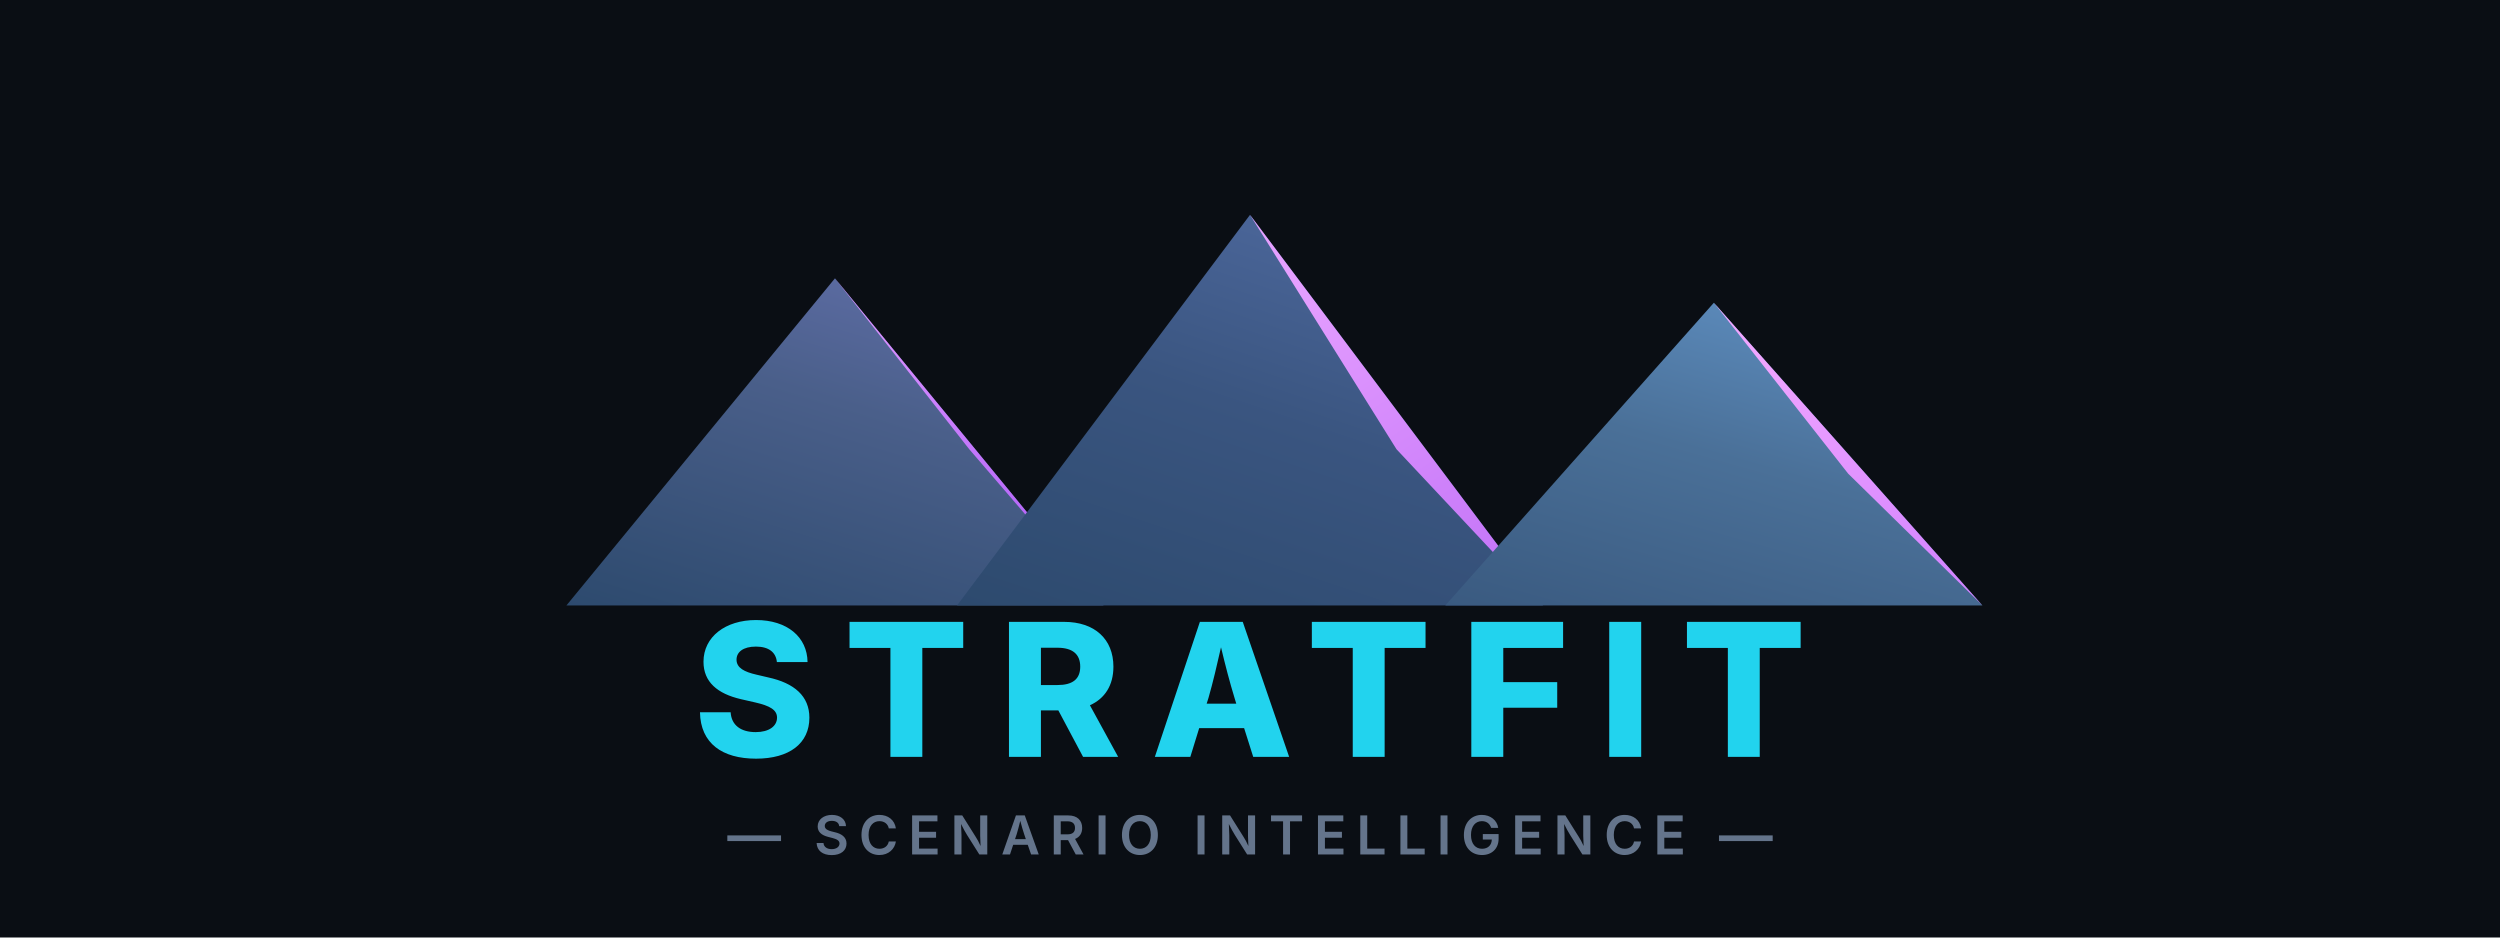
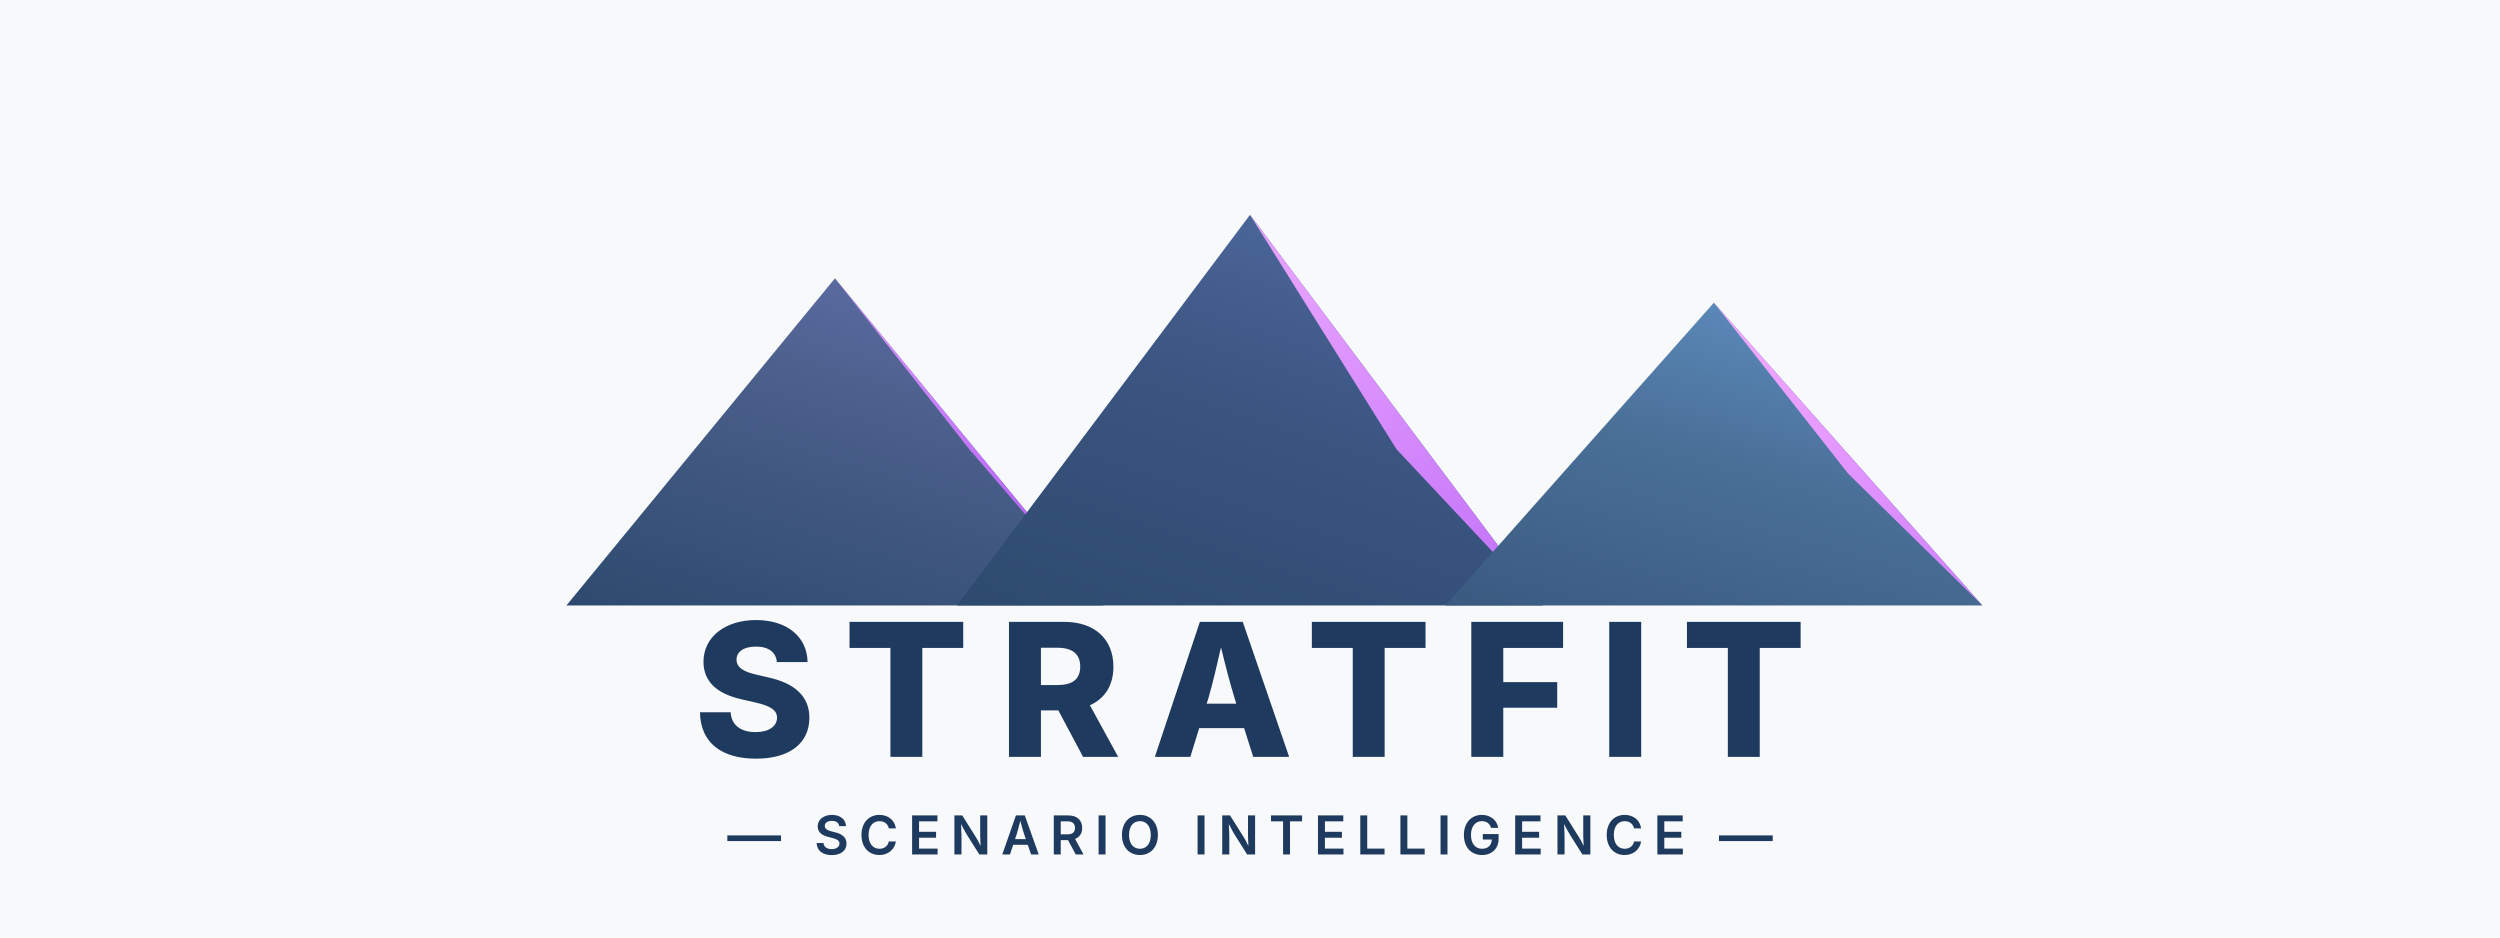
<svg xmlns="http://www.w3.org/2000/svg" viewBox="0 0 512 192" width="512" height="192">
  <defs>
    <linearGradient id="peak1-base" x1="0%" y1="100%" x2="50%" y2="0%">
      <stop offset="0%" stop-color="#2d4a6e" />
      <stop offset="70%" stop-color="#4a5f8a" />
      <stop offset="100%" stop-color="#5a6aa0" />
    </linearGradient>
    <linearGradient id="peak1-highlight" x1="50%" y1="0%" x2="100%" y2="100%">
      <stop offset="0%" stop-color="#d88fff" />
      <stop offset="100%" stop-color="#a855f7" />
    </linearGradient>
    <linearGradient id="peak2-base" x1="0%" y1="100%" x2="50%" y2="0%">
      <stop offset="0%" stop-color="#2d4a6e" />
      <stop offset="60%" stop-color="#3a5580" />
      <stop offset="100%" stop-color="#4a6598" />
    </linearGradient>
    <linearGradient id="peak2-highlight" x1="50%" y1="0%" x2="100%" y2="100%">
      <stop offset="0%" stop-color="#e59fff" />
      <stop offset="100%" stop-color="#c06ff7" />
    </linearGradient>
    <linearGradient id="peak3-base" x1="0%" y1="100%" x2="50%" y2="0%">
      <stop offset="0%" stop-color="#3a5a80" />
      <stop offset="60%" stop-color="#4a7098" />
      <stop offset="100%" stop-color="#5a88b8" />
    </linearGradient>
    <linearGradient id="peak3-highlight" x1="50%" y1="0%" x2="100%" y2="100%">
      <stop offset="0%" stop-color="#f0a5ff" />
      <stop offset="100%" stop-color="#d080ff" />
    </linearGradient>
  </defs>
-   <rect width="512" height="192" fill="#0a0e14" />
+   <rect width="512" height="192" fill="#f8f9fa" />
  <g transform="translate(256, 92)">
    <polygon points="-140,32 -85,-35 -30,32" fill="url(#peak1-base)" />
    <polygon points="-85,-35 -57.5,0 -30,32" fill="url(#peak1-highlight)" />
    <polygon points="-60,32 0,-48 60,32" fill="url(#peak2-base)" />
    <polygon points="0,-48 30,0 60,32" fill="url(#peak2-highlight)" />
    <polygon points="40,32 95,-30 150,32" fill="url(#peak3-base)" />
    <polygon points="95,-30 122.5,5 150,32" fill="url(#peak3-highlight)" />
  </g>
-   <text x="256" y="155" text-anchor="middle" font-family="Inter, system-ui, -apple-system, BlinkMacSystemFont, sans-serif" font-size="38" font-weight="800" letter-spacing="6" fill="#22d3ee">STRATFIT</text>
-   <text x="256" y="175" text-anchor="middle" font-family="Inter, system-ui, -apple-system, BlinkMacSystemFont, sans-serif" font-size="11" font-weight="600" letter-spacing="2" fill="#64748b">— SCENARIO INTELLIGENCE —</text>
+   <text x="256" y="155" text-anchor="middle" font-family="Inter, system-ui, -apple-system, BlinkMacSystemFont, sans-serif" font-size="38" font-weight="800" letter-spacing="6" fill="#1e3a5f">STRATFIT</text>
+   <text x="256" y="175" text-anchor="middle" font-family="Inter, system-ui, -apple-system, BlinkMacSystemFont, sans-serif" font-size="11" font-weight="600" letter-spacing="2" fill="#1e3a5f">— SCENARIO INTELLIGENCE —</text>
</svg>
